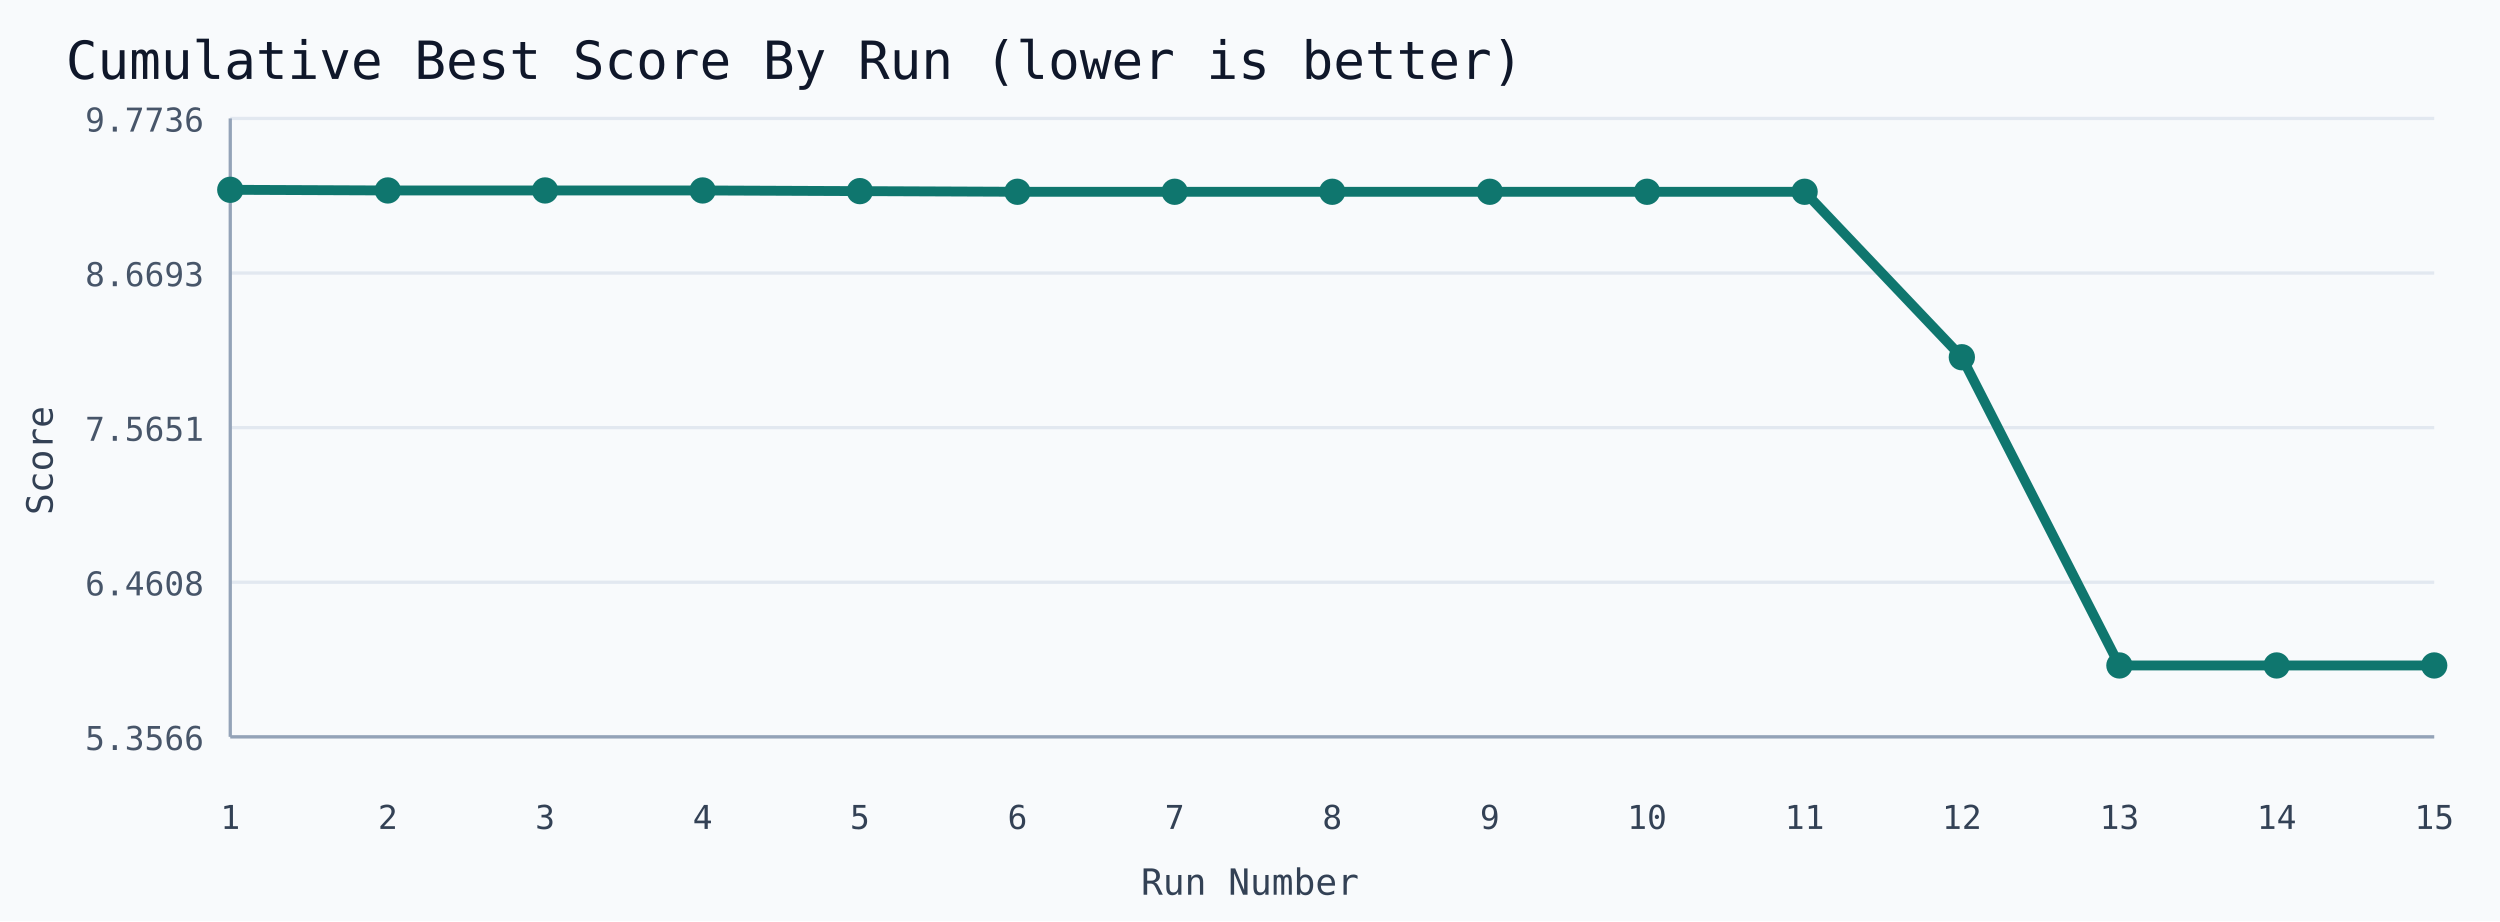
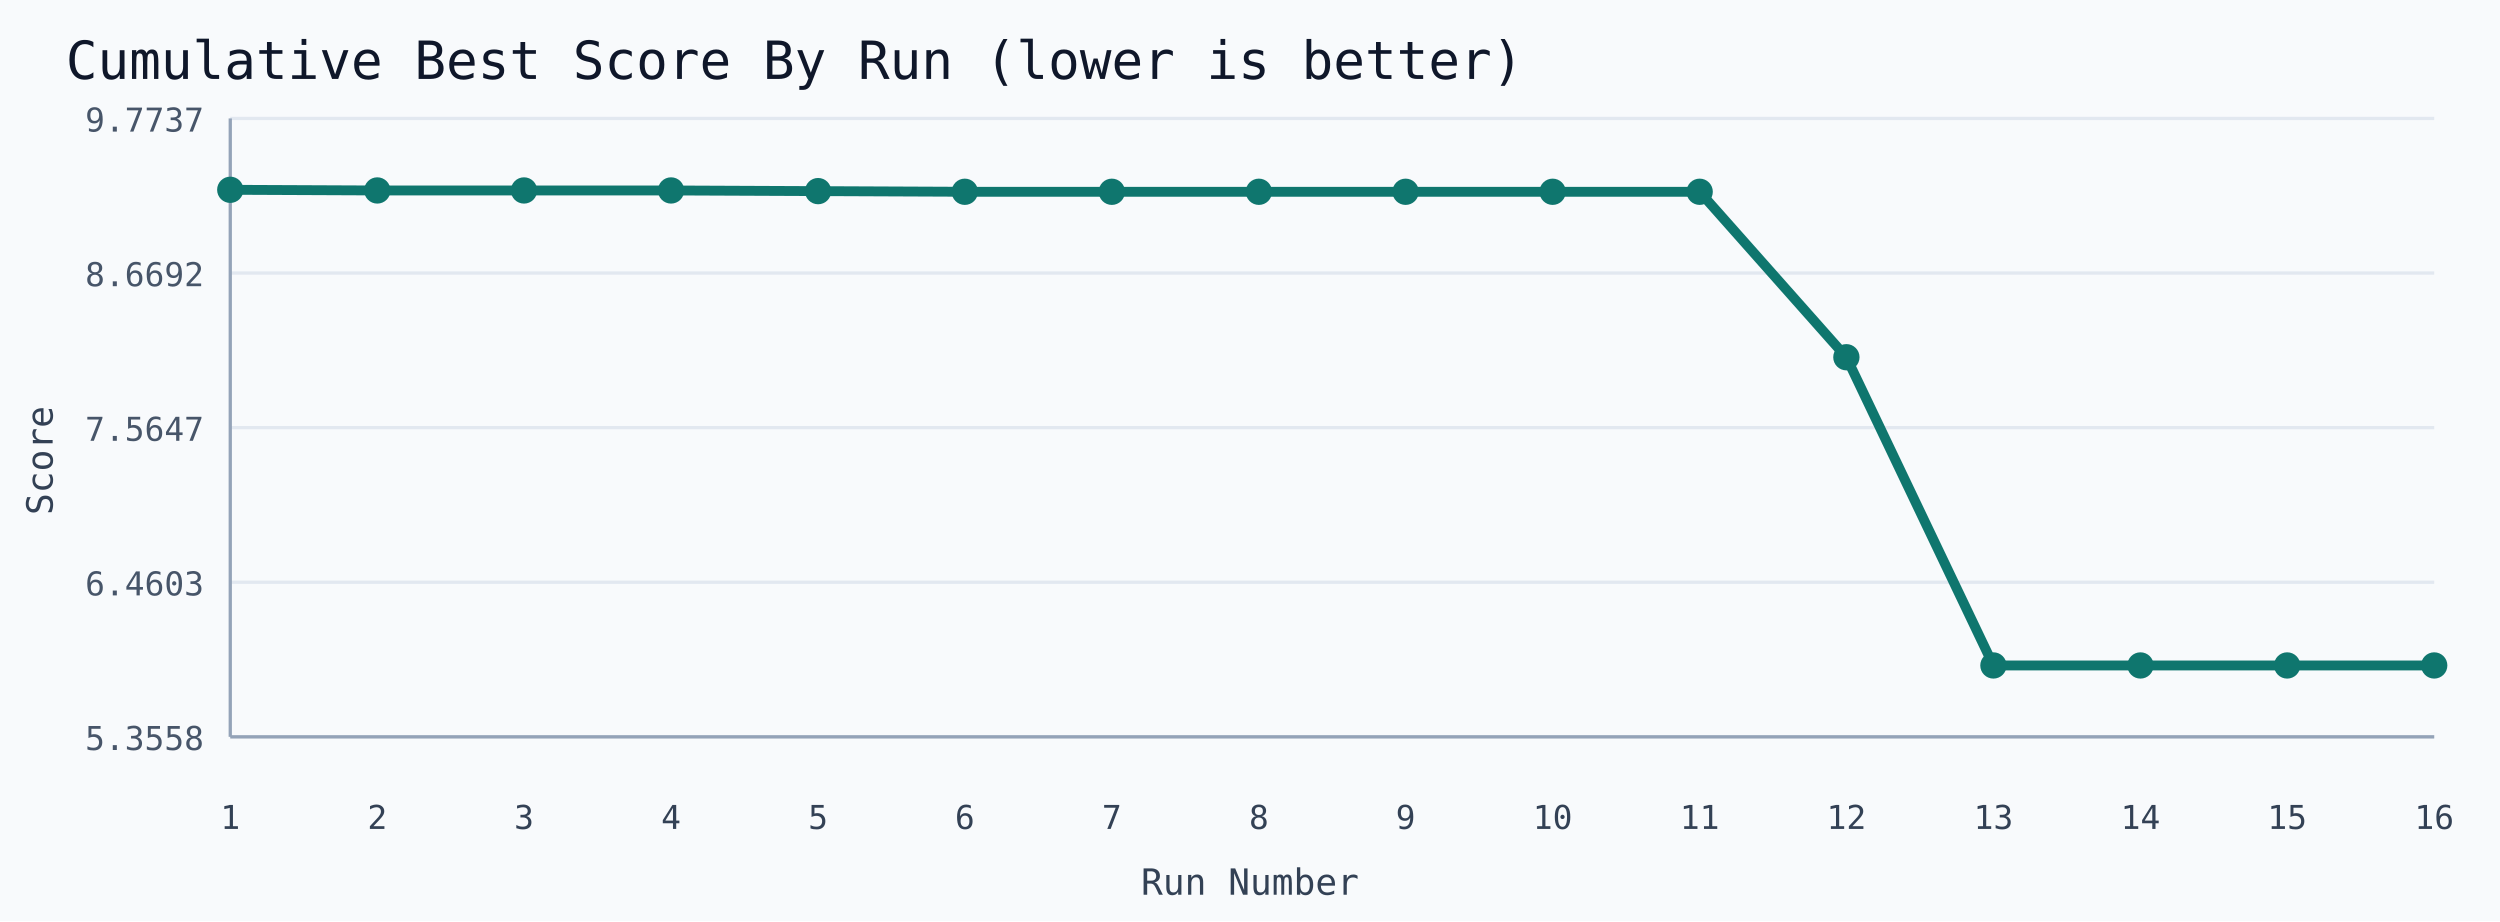
<svg xmlns="http://www.w3.org/2000/svg" width="760" height="280" viewBox="0 0 760 280">
  <rect width="100%" height="100%" fill="#f8fafc" />
  <text x="20" y="24" font-family="monospace" font-size="16" fill="#0f172a">Cumulative Best Score By Run (lower is better)</text>
  <line x1="70" y1="36.0" x2="740" y2="36.0" stroke="#e2e8f0" />
-   <text x="62" y="40.0" text-anchor="end" font-family="monospace" font-size="10" fill="#475569">9.7736</text>
+   <text x="62" y="40.0" text-anchor="end" font-family="monospace" font-size="10" fill="#475569">9.7737</text>
  <line x1="70" y1="83.0" x2="740" y2="83.0" stroke="#e2e8f0" />
-   <text x="62" y="87.0" text-anchor="end" font-family="monospace" font-size="10" fill="#475569">8.6693</text>
+   <text x="62" y="87.0" text-anchor="end" font-family="monospace" font-size="10" fill="#475569">8.6692</text>
  <line x1="70" y1="130.0" x2="740" y2="130.0" stroke="#e2e8f0" />
-   <text x="62" y="134.0" text-anchor="end" font-family="monospace" font-size="10" fill="#475569">7.5651</text>
+   <text x="62" y="134.0" text-anchor="end" font-family="monospace" font-size="10" fill="#475569">7.5647</text>
  <line x1="70" y1="177.0" x2="740" y2="177.0" stroke="#e2e8f0" />
-   <text x="62" y="181.0" text-anchor="end" font-family="monospace" font-size="10" fill="#475569">6.4608</text>
+   <text x="62" y="181.0" text-anchor="end" font-family="monospace" font-size="10" fill="#475569">6.4603</text>
  <line x1="70" y1="224.0" x2="740" y2="224.0" stroke="#e2e8f0" />
-   <text x="62" y="228.0" text-anchor="end" font-family="monospace" font-size="10" fill="#475569">5.3566</text>
+   <text x="62" y="228.0" text-anchor="end" font-family="monospace" font-size="10" fill="#475569">5.3558</text>
  <line x1="70" y1="224" x2="740" y2="224" stroke="#94a3b8" />
  <line x1="70" y1="36" x2="70" y2="224" stroke="#94a3b8" />
-   <polyline fill="none" stroke="#0f766e" stroke-width="3" points="70.0,57.7 117.9,57.9 165.7,57.9 213.6,57.9 261.4,58.1 309.3,58.3 357.1,58.3 405.0,58.3 452.9,58.3 500.7,58.3 548.6,58.3 596.4,108.6 644.3,202.3 692.1,202.3 740.0,202.3" />
+   <polyline fill="none" stroke="#0f766e" stroke-width="3" points="70.0,57.7 114.7,57.9 159.3,57.9 204.0,57.9 248.7,58.1 293.3,58.3 338.0,58.3 382.7,58.3 427.3,58.3 472.0,58.3 516.7,58.3 561.3,108.6 606.0,202.3 650.7,202.3 695.3,202.3 740.0,202.3" />
  <circle cx="70.0" cy="57.7" r="4" fill="#0f766e" />
  <text x="70.0" y="252" text-anchor="middle" font-family="monospace" font-size="10" fill="#334155">1</text>
-   <circle cx="117.9" cy="57.9" r="4" fill="#0f766e" />
-   <text x="117.9" y="252" text-anchor="middle" font-family="monospace" font-size="10" fill="#334155">2</text>
-   <circle cx="165.7" cy="57.9" r="4" fill="#0f766e" />
-   <text x="165.7" y="252" text-anchor="middle" font-family="monospace" font-size="10" fill="#334155">3</text>
-   <circle cx="213.6" cy="57.9" r="4" fill="#0f766e" />
-   <text x="213.6" y="252" text-anchor="middle" font-family="monospace" font-size="10" fill="#334155">4</text>
-   <circle cx="261.4" cy="58.1" r="4" fill="#0f766e" />
-   <text x="261.4" y="252" text-anchor="middle" font-family="monospace" font-size="10" fill="#334155">5</text>
-   <circle cx="309.3" cy="58.3" r="4" fill="#0f766e" />
-   <text x="309.3" y="252" text-anchor="middle" font-family="monospace" font-size="10" fill="#334155">6</text>
-   <circle cx="357.1" cy="58.3" r="4" fill="#0f766e" />
-   <text x="357.1" y="252" text-anchor="middle" font-family="monospace" font-size="10" fill="#334155">7</text>
-   <circle cx="405.0" cy="58.3" r="4" fill="#0f766e" />
-   <text x="405.0" y="252" text-anchor="middle" font-family="monospace" font-size="10" fill="#334155">8</text>
-   <circle cx="452.9" cy="58.3" r="4" fill="#0f766e" />
-   <text x="452.9" y="252" text-anchor="middle" font-family="monospace" font-size="10" fill="#334155">9</text>
-   <circle cx="500.7" cy="58.3" r="4" fill="#0f766e" />
-   <text x="500.7" y="252" text-anchor="middle" font-family="monospace" font-size="10" fill="#334155">10</text>
-   <circle cx="548.6" cy="58.3" r="4" fill="#0f766e" />
-   <text x="548.6" y="252" text-anchor="middle" font-family="monospace" font-size="10" fill="#334155">11</text>
-   <circle cx="596.4" cy="108.6" r="4" fill="#0f766e" />
-   <text x="596.4" y="252" text-anchor="middle" font-family="monospace" font-size="10" fill="#334155">12</text>
-   <circle cx="644.3" cy="202.3" r="4" fill="#0f766e" />
-   <text x="644.3" y="252" text-anchor="middle" font-family="monospace" font-size="10" fill="#334155">13</text>
-   <circle cx="692.1" cy="202.3" r="4" fill="#0f766e" />
-   <text x="692.1" y="252" text-anchor="middle" font-family="monospace" font-size="10" fill="#334155">14</text>
+   <circle cx="114.7" cy="57.9" r="4" fill="#0f766e" />
+   <text x="114.7" y="252" text-anchor="middle" font-family="monospace" font-size="10" fill="#334155">2</text>
+   <circle cx="159.3" cy="57.9" r="4" fill="#0f766e" />
+   <text x="159.3" y="252" text-anchor="middle" font-family="monospace" font-size="10" fill="#334155">3</text>
+   <circle cx="204.0" cy="57.9" r="4" fill="#0f766e" />
+   <text x="204.0" y="252" text-anchor="middle" font-family="monospace" font-size="10" fill="#334155">4</text>
+   <circle cx="248.7" cy="58.1" r="4" fill="#0f766e" />
+   <text x="248.7" y="252" text-anchor="middle" font-family="monospace" font-size="10" fill="#334155">5</text>
+   <circle cx="293.3" cy="58.3" r="4" fill="#0f766e" />
+   <text x="293.3" y="252" text-anchor="middle" font-family="monospace" font-size="10" fill="#334155">6</text>
+   <circle cx="338.0" cy="58.3" r="4" fill="#0f766e" />
+   <text x="338.0" y="252" text-anchor="middle" font-family="monospace" font-size="10" fill="#334155">7</text>
+   <circle cx="382.7" cy="58.3" r="4" fill="#0f766e" />
+   <text x="382.7" y="252" text-anchor="middle" font-family="monospace" font-size="10" fill="#334155">8</text>
+   <circle cx="427.3" cy="58.3" r="4" fill="#0f766e" />
+   <text x="427.3" y="252" text-anchor="middle" font-family="monospace" font-size="10" fill="#334155">9</text>
+   <circle cx="472.0" cy="58.3" r="4" fill="#0f766e" />
+   <text x="472.0" y="252" text-anchor="middle" font-family="monospace" font-size="10" fill="#334155">10</text>
+   <circle cx="516.7" cy="58.3" r="4" fill="#0f766e" />
+   <text x="516.7" y="252" text-anchor="middle" font-family="monospace" font-size="10" fill="#334155">11</text>
+   <circle cx="561.3" cy="108.6" r="4" fill="#0f766e" />
+   <text x="561.3" y="252" text-anchor="middle" font-family="monospace" font-size="10" fill="#334155">12</text>
+   <circle cx="606.0" cy="202.3" r="4" fill="#0f766e" />
+   <text x="606.0" y="252" text-anchor="middle" font-family="monospace" font-size="10" fill="#334155">13</text>
+   <circle cx="650.7" cy="202.3" r="4" fill="#0f766e" />
+   <text x="650.7" y="252" text-anchor="middle" font-family="monospace" font-size="10" fill="#334155">14</text>
+   <circle cx="695.3" cy="202.3" r="4" fill="#0f766e" />
+   <text x="695.3" y="252" text-anchor="middle" font-family="monospace" font-size="10" fill="#334155">15</text>
  <circle cx="740.0" cy="202.3" r="4" fill="#0f766e" />
-   <text x="740.0" y="252" text-anchor="middle" font-family="monospace" font-size="10" fill="#334155">15</text>
+   <text x="740.0" y="252" text-anchor="middle" font-family="monospace" font-size="10" fill="#334155">16</text>
  <text x="380.0" y="272" text-anchor="middle" font-family="monospace" font-size="11" fill="#334155">Run Number</text>
  <text x="16" y="140.0" text-anchor="middle" font-family="monospace" font-size="11" fill="#334155" transform="rotate(-90 16 140.0)">Score</text>
</svg>
